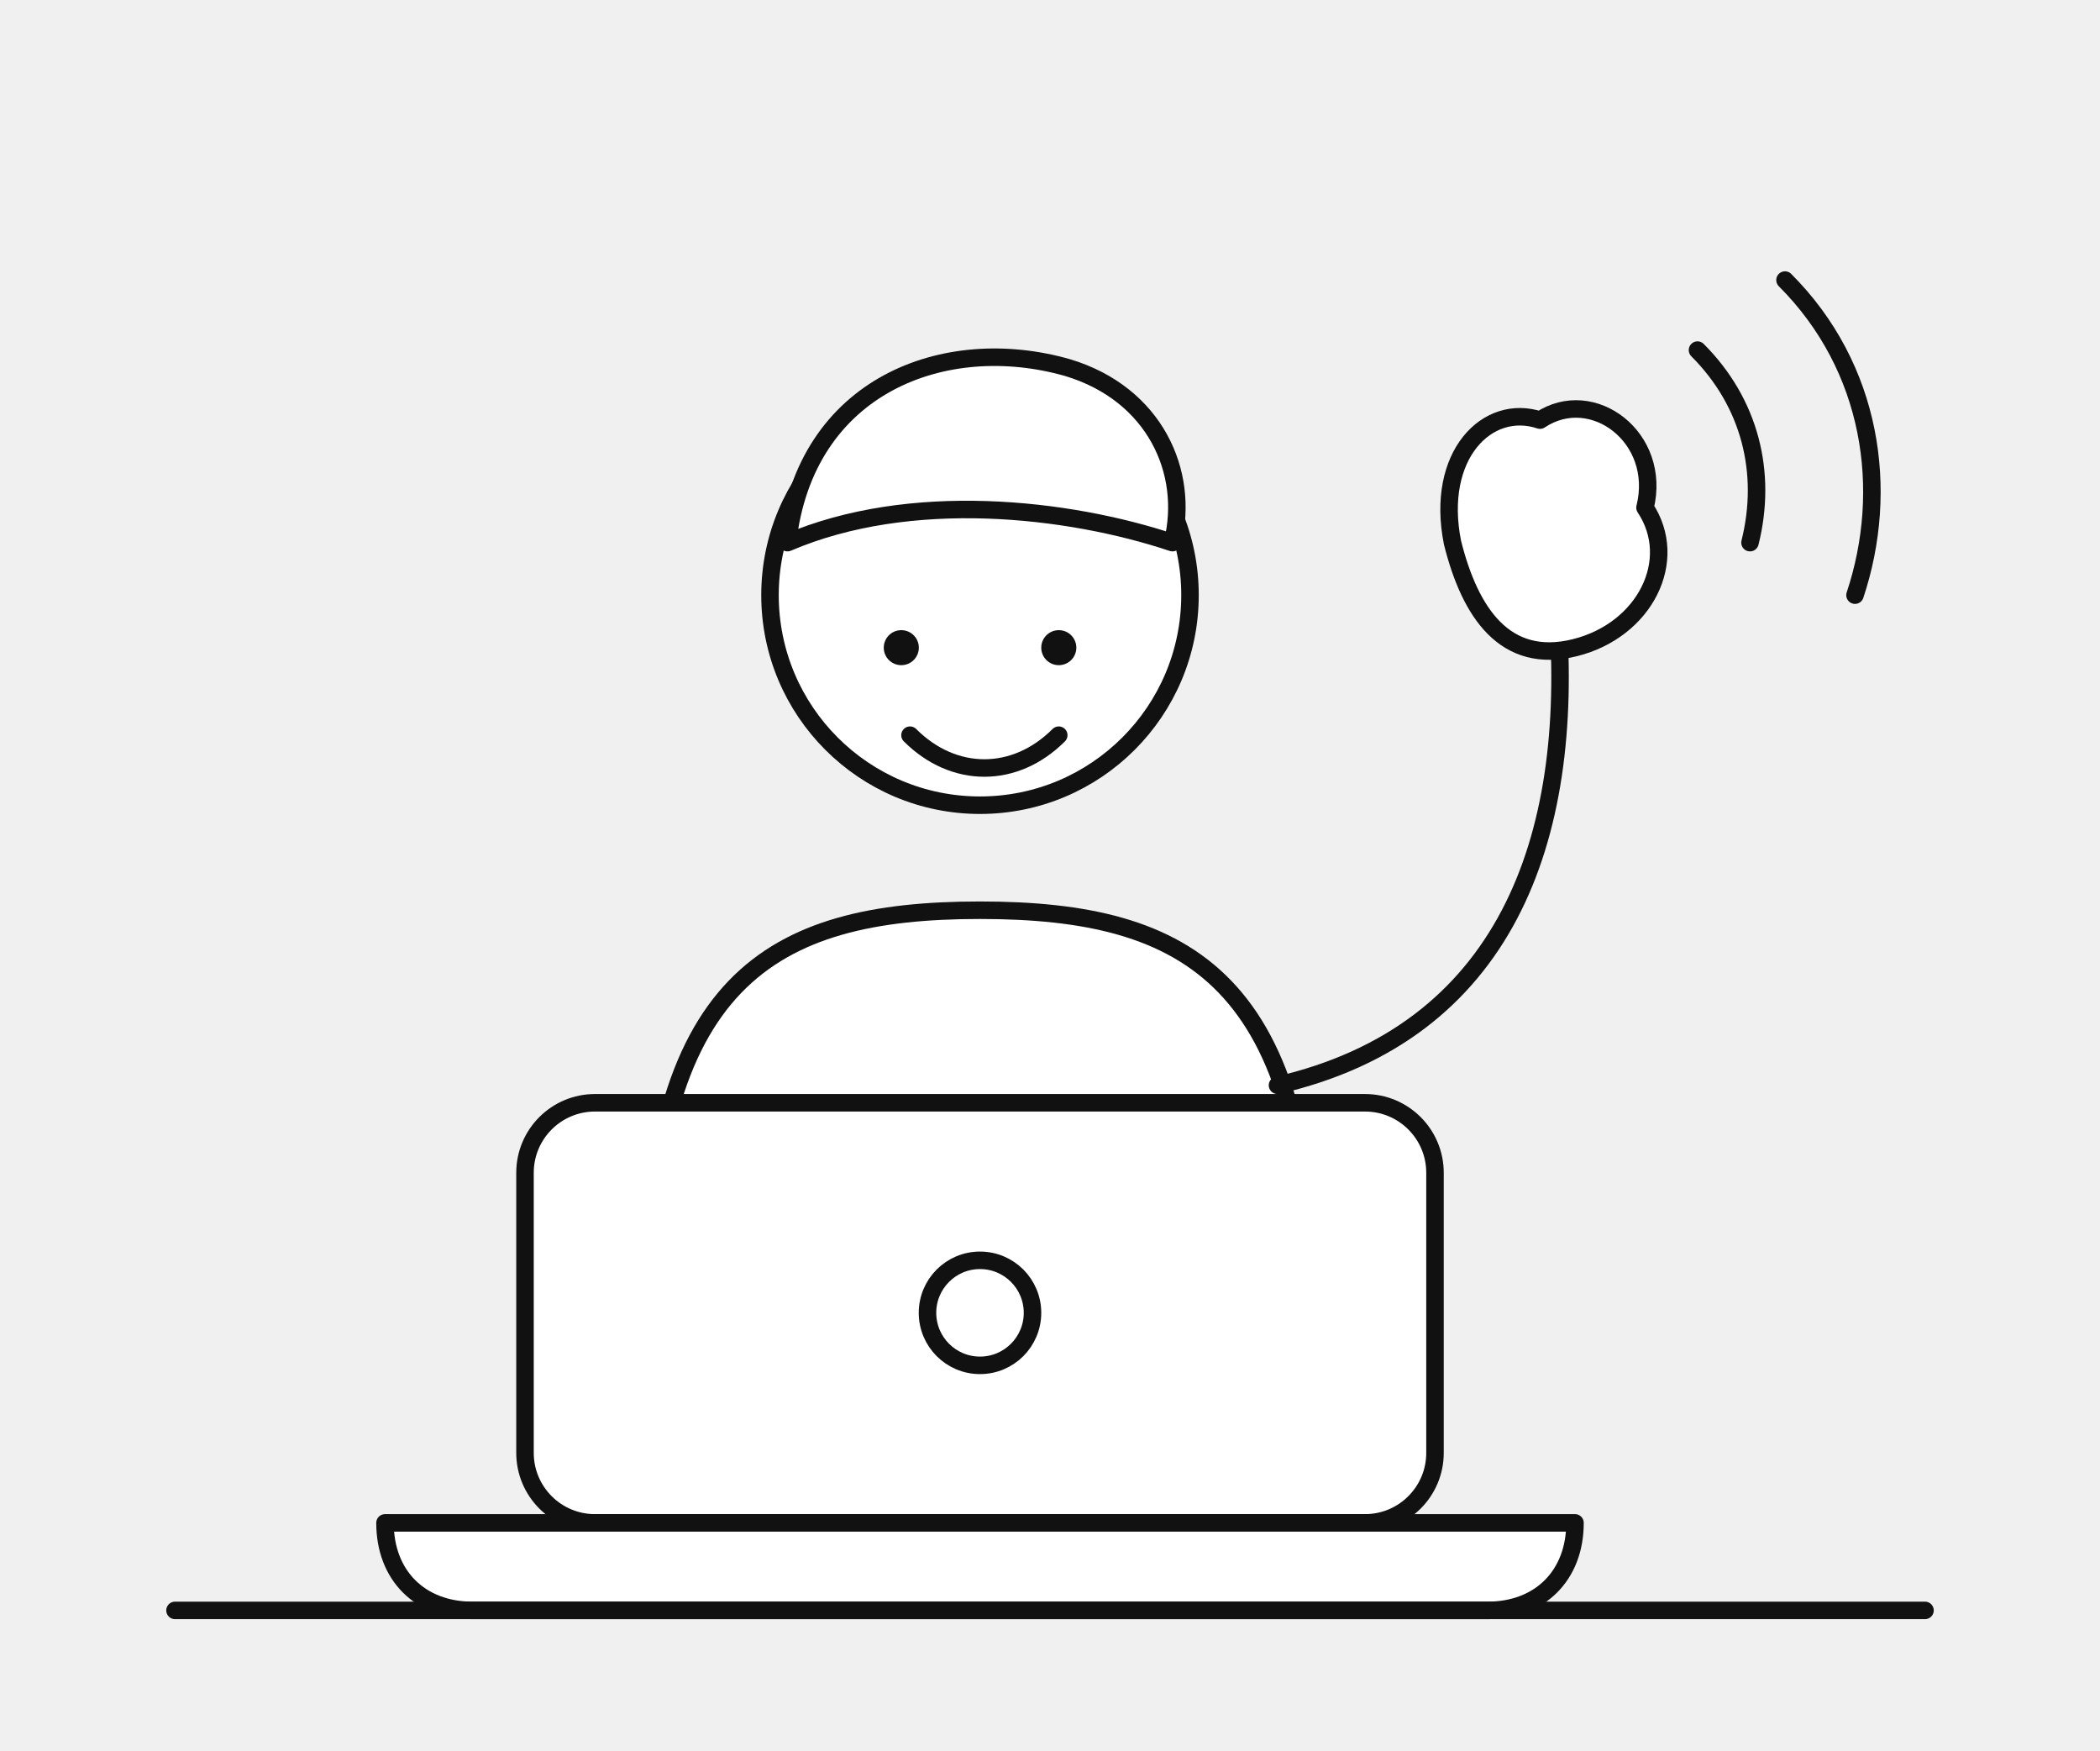
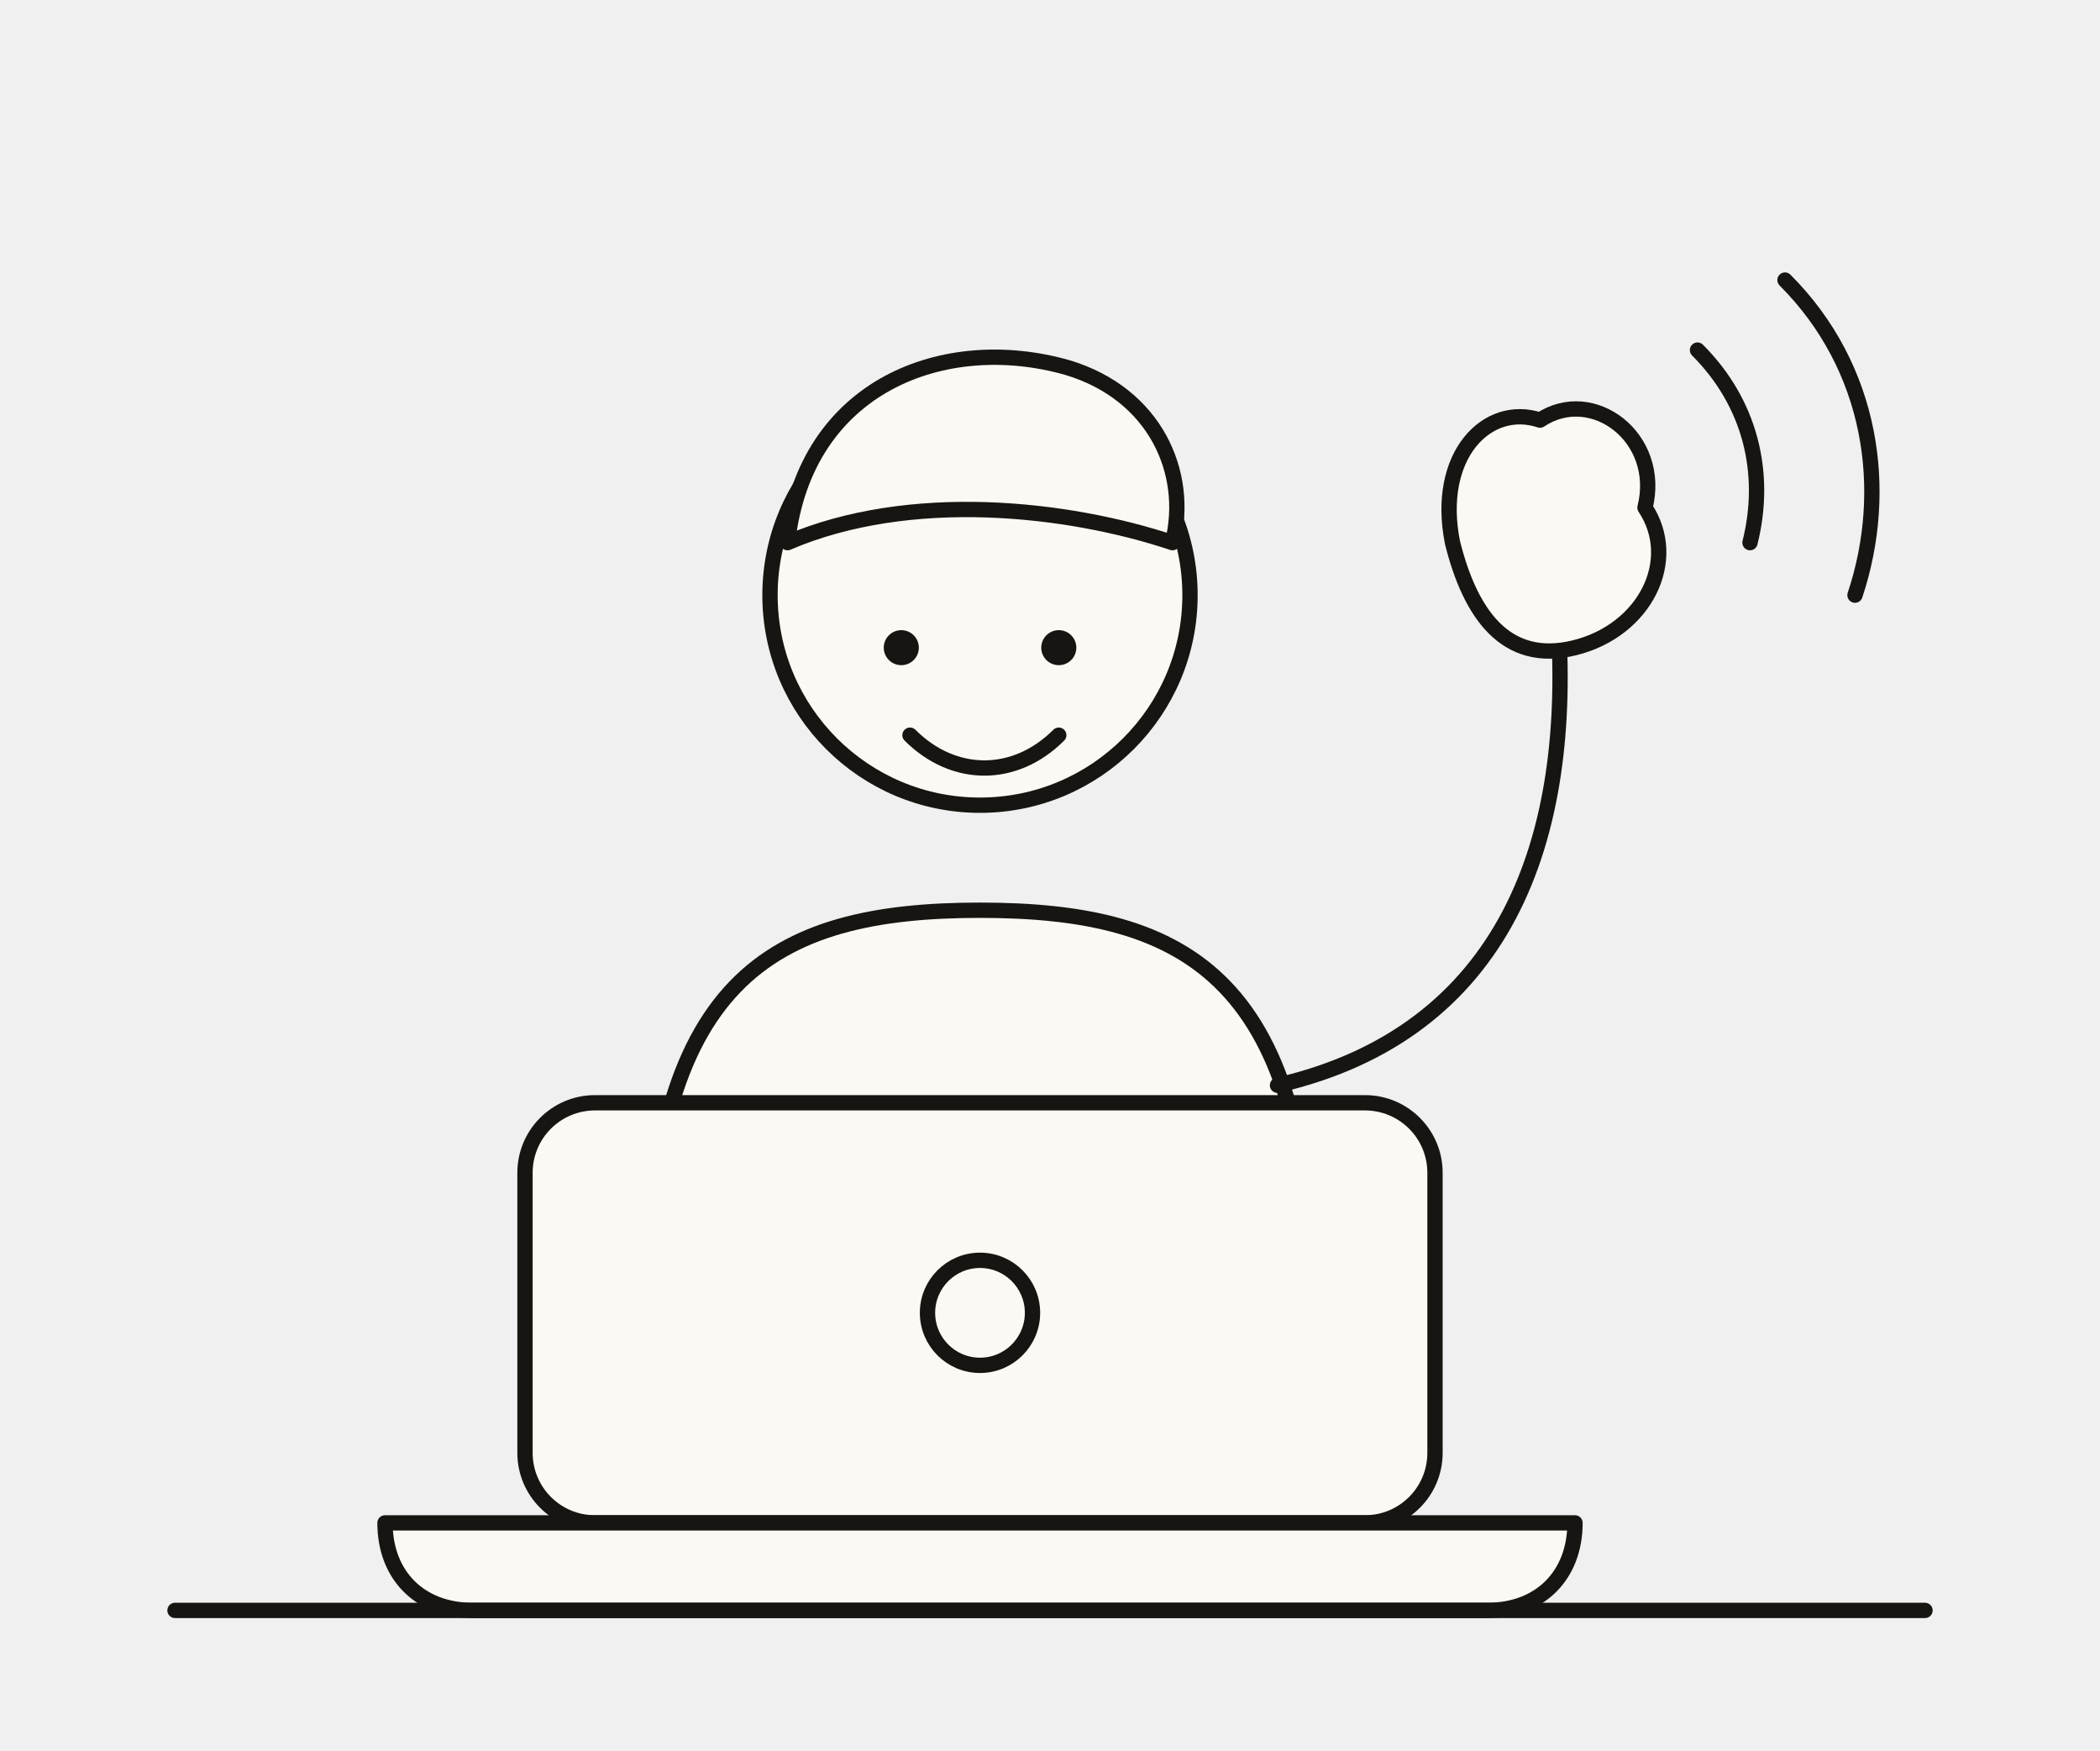
- <svg xmlns="http://www.w3.org/2000/svg" viewBox="0 0 240 200" fill="none" stroke="#111" stroke-width="2" stroke-linecap="round" stroke-linejoin="round">
-   <path d="M74 150 C74 112 88 104 112 104 C136 104 150 112 150 150" fill="#fff" />
-   <circle cx="112" cy="68" r="24" fill="#fff" />
-   <path d="M90 62 C92 44 108 38 122 42 C132 45 136 54 134 62 C122 58 104 56 90 62 Z" fill="#fff" />
+ <svg xmlns="http://www.w3.org/2000/svg" viewBox="0 0 240 200" fill="none" stroke="#171512" stroke-width="1.75" stroke-linecap="round" stroke-linejoin="round">
+   <path d="M74 150 C74 112 88 104 112 104 C136 104 150 112 150 150" fill="#FBF9F4" />
+   <circle cx="112" cy="68" r="24" fill="#FBF9F4" />
+   <path d="M90 62 C92 44 108 38 122 42 C132 45 136 54 134 62 C122 58 104 56 90 62 Z" fill="#FBF9F4" />
  <path d="M103 74 h.01 M121 74 h.01" stroke-width="4" />
  <path d="M104 84 C109 89 116 89 121 84" />
  <path d="M146 124 C172 118 180 96 178 70" fill="none" />
-   <path d="M166 62 C164 52 170 46 176 48 C182 44 190 50 188 58 C192 64 188 72 180 74 C172 76 168 70 166 62 Z" fill="#fff" />
+   <path d="M166 62 C164 52 170 46 176 48 C182 44 190 50 188 58 C192 64 188 72 180 74 C172 76 168 70 166 62 Z" fill="#FBF9F4" />
  <path d="M194 40 C200 46 202 54 200 62 M204 32 C214 42 216 56 212 68" />
-   <rect x="60" y="126" width="104" height="48" rx="8" fill="#fff" />
+   <rect x="60" y="126" width="104" height="48" rx="8" fill="#FBF9F4" />
  <circle cx="112" cy="150" r="6" />
-   <path d="M44 174 H180 C180 180 176 184 170 184 H54 C48 184 44 180 44 174 Z" fill="#fff" />
+   <path d="M44 174 H180 C180 180 176 184 170 184 H54 C48 184 44 180 44 174 Z" fill="#FBF9F4" />
  <path d="M20 184 H220" />
</svg>
